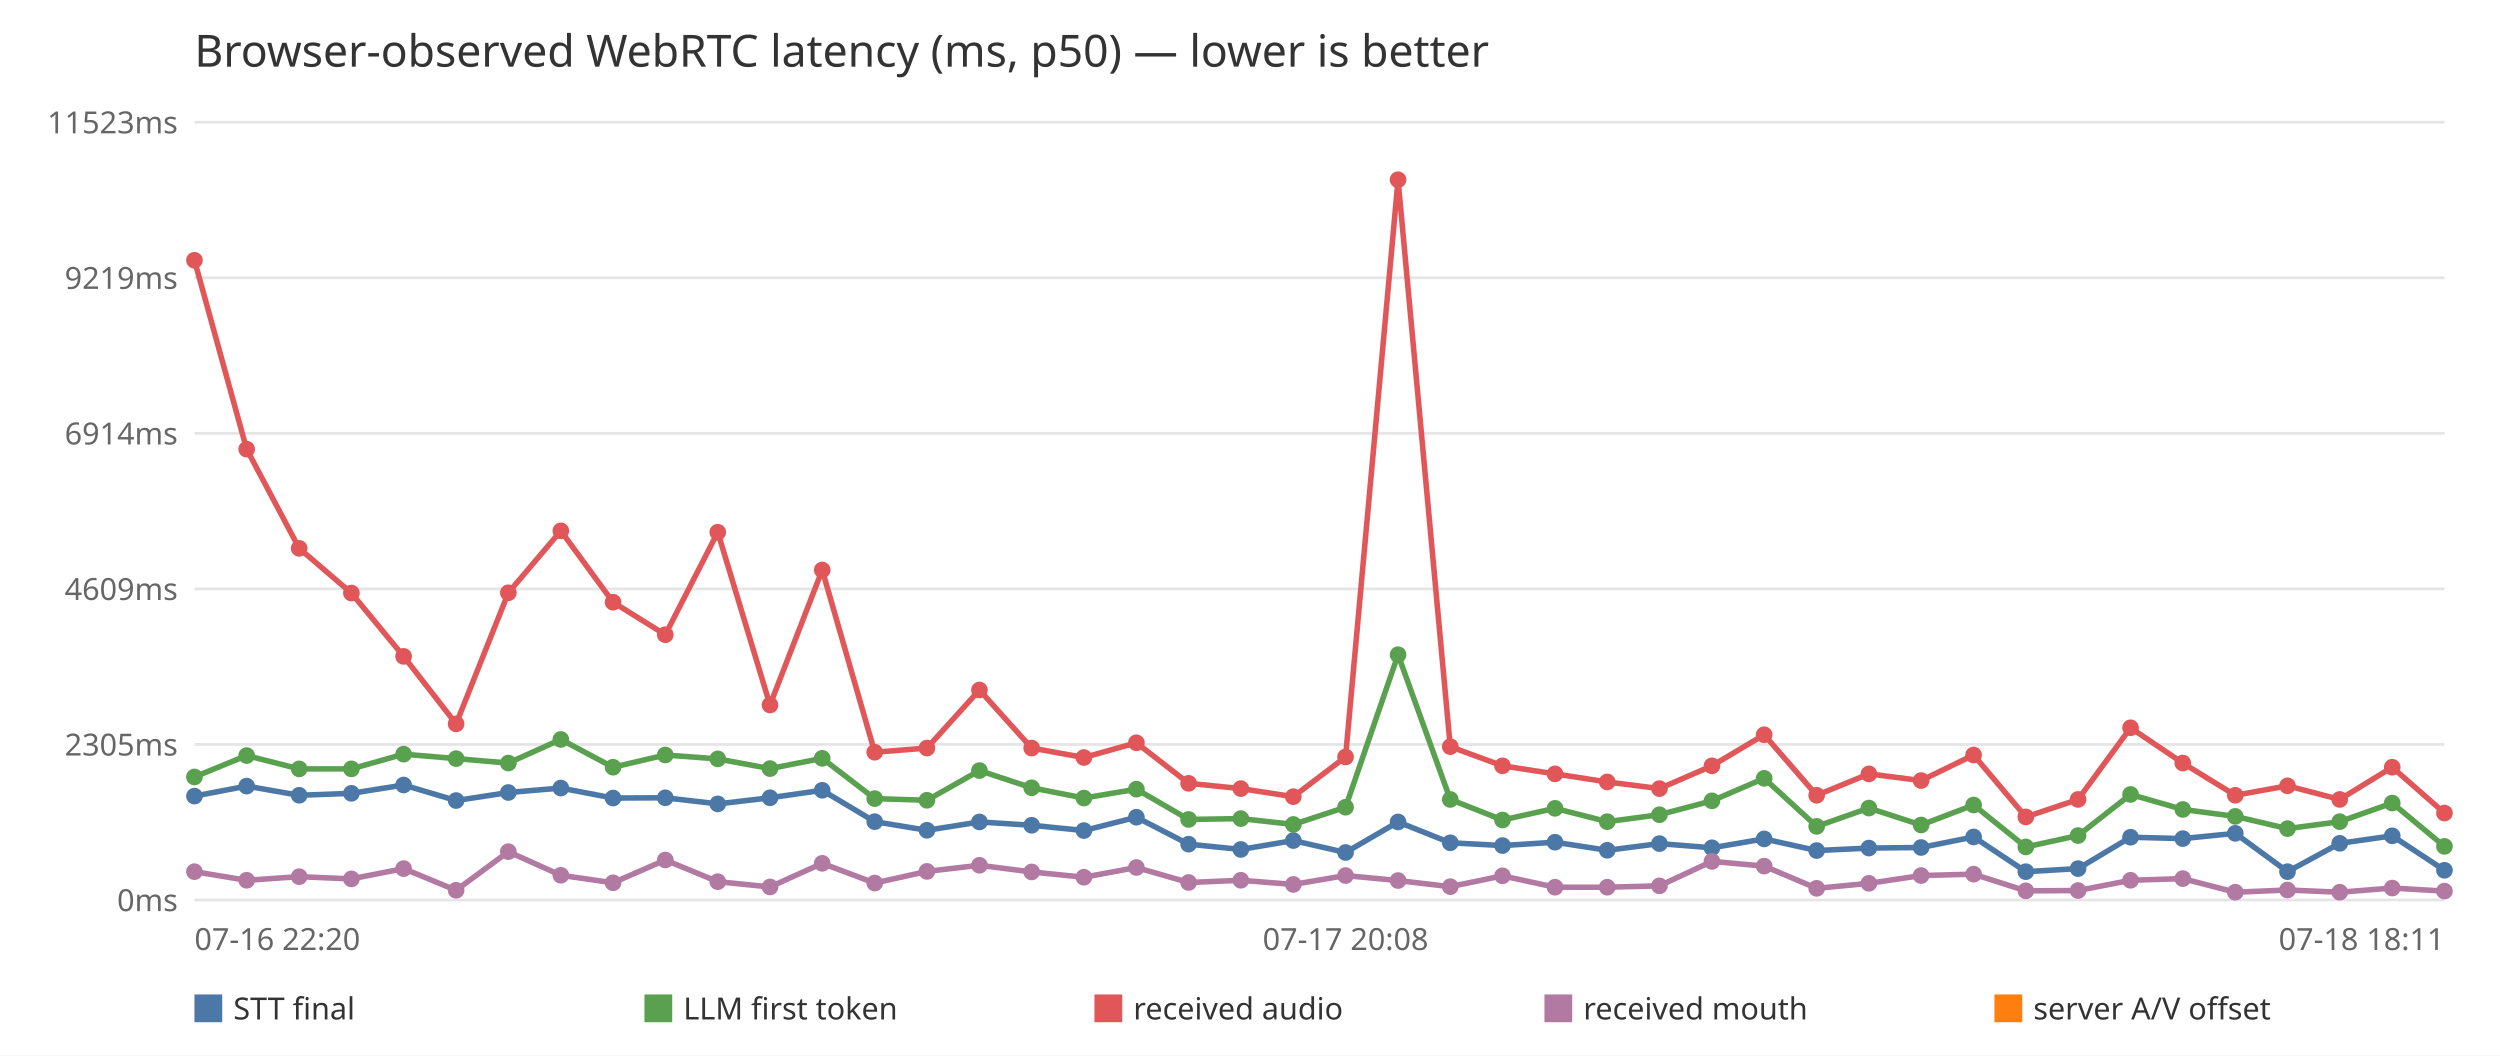
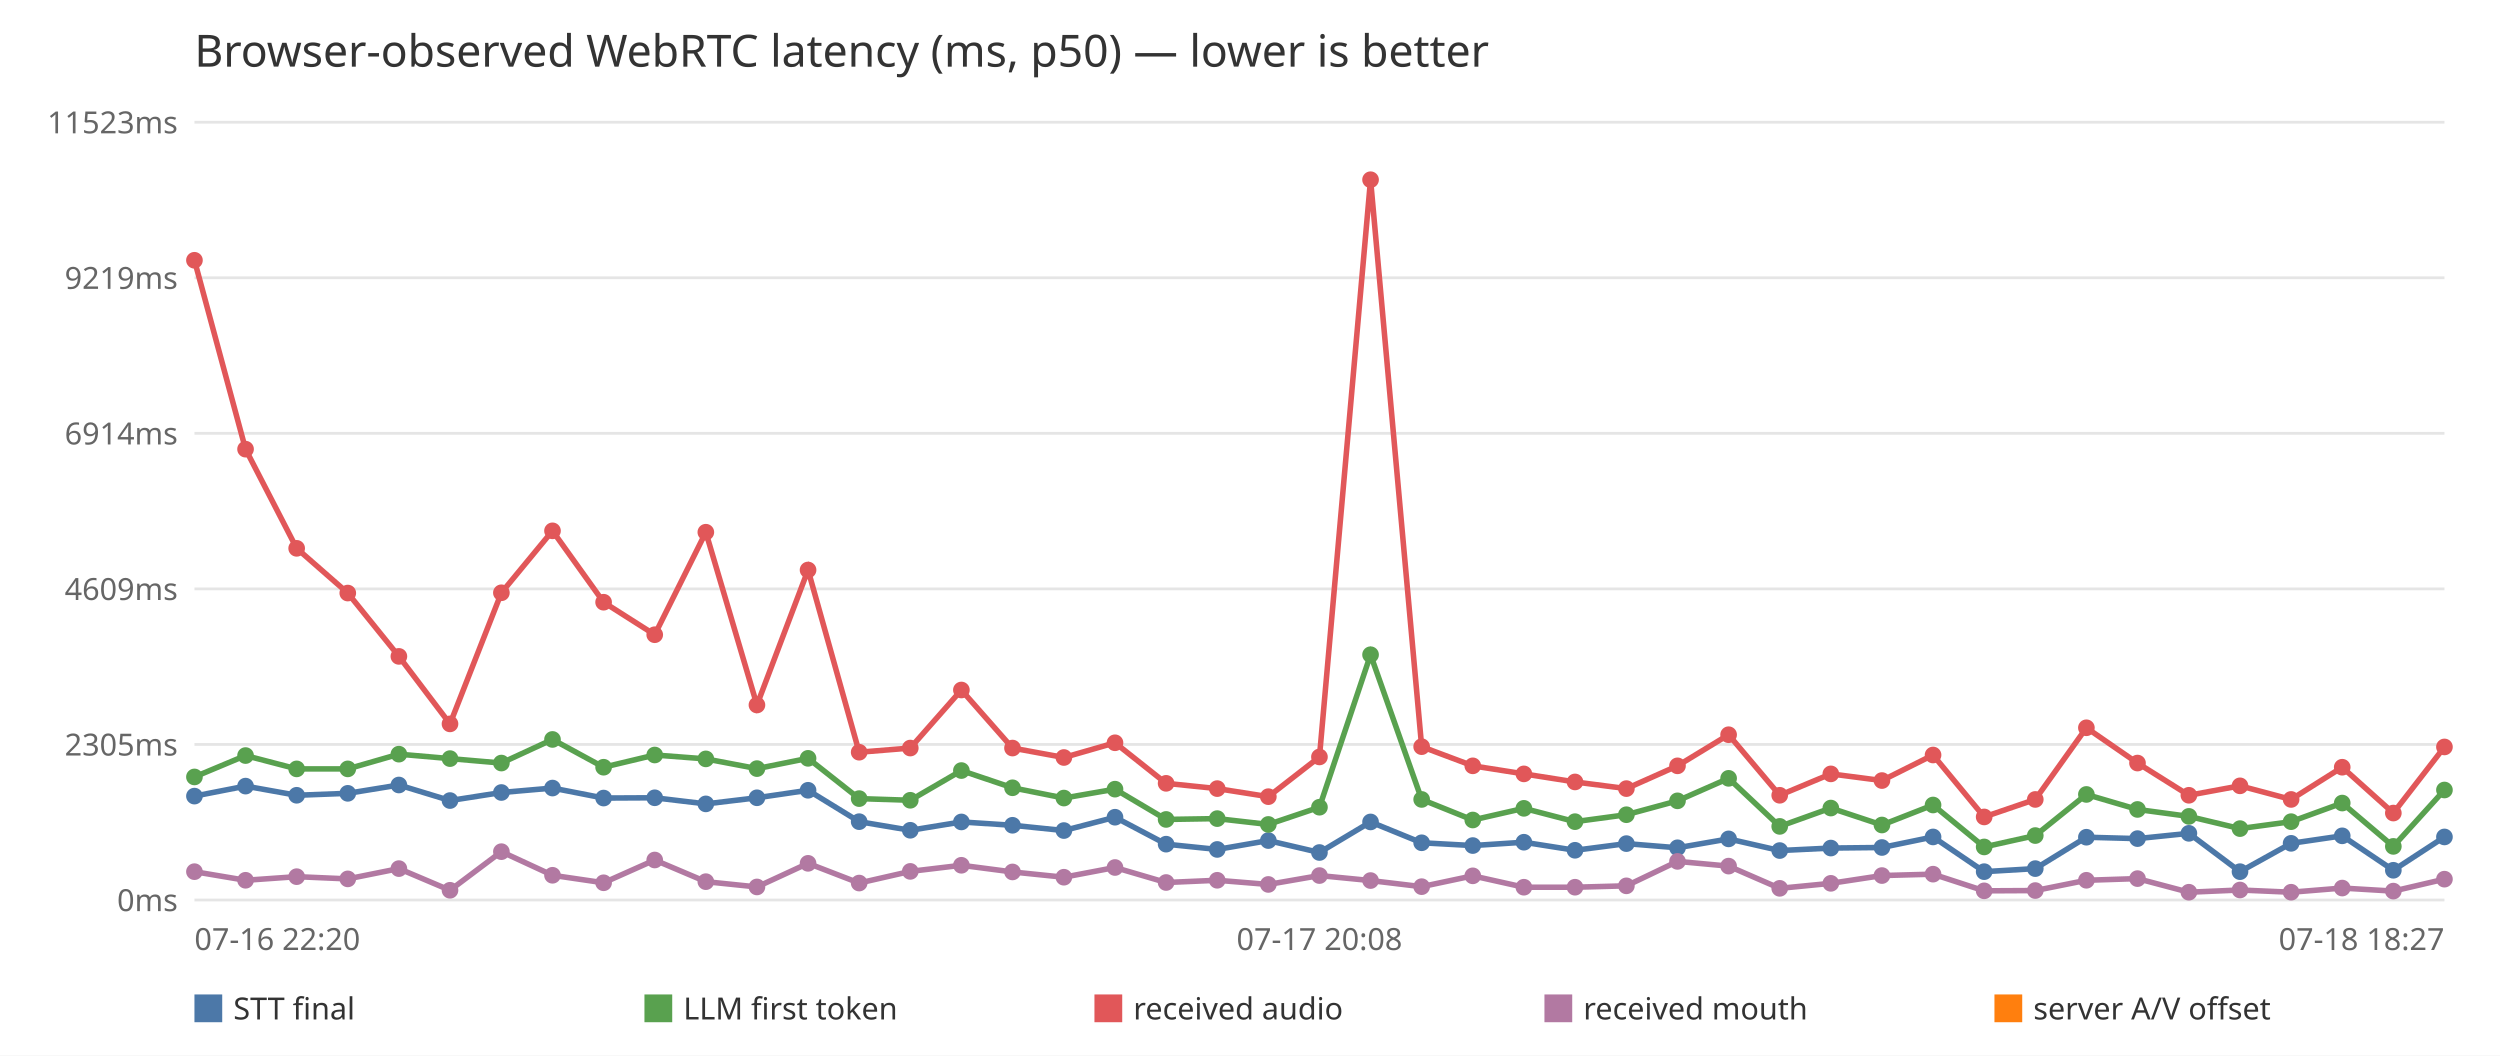
<svg xmlns="http://www.w3.org/2000/svg" width="900" height="380" viewBox="0 0 900 380" font-family="sans-serif">
  <rect width="900" height="380" fill="white" />
  <text x="70" y="24" font-size="16" fill="#333">Browser-observed WebRTC latency (ms, p50) — lower is better</text>
  <line x1="70" y1="324.0" x2="880" y2="324.0" stroke="#e5e5e5" />
  <text x="64" y="328.0" font-size="11" fill="#666" text-anchor="end">0ms</text>
  <line x1="70" y1="268.0" x2="880" y2="268.0" stroke="#e5e5e5" />
  <text x="64" y="272.0" font-size="11" fill="#666" text-anchor="end">2305ms</text>
  <line x1="70" y1="212.0" x2="880" y2="212.0" stroke="#e5e5e5" />
  <text x="64" y="216.0" font-size="11" fill="#666" text-anchor="end">4609ms</text>
  <line x1="70" y1="156.0" x2="880" y2="156.0" stroke="#e5e5e5" />
  <text x="64" y="160.0" font-size="11" fill="#666" text-anchor="end">6914ms</text>
  <line x1="70" y1="100.0" x2="880" y2="100.0" stroke="#e5e5e5" />
  <text x="64" y="104.0" font-size="11" fill="#666" text-anchor="end">9219ms</text>
  <line x1="70" y1="44.0" x2="880" y2="44.0" stroke="#e5e5e5" />
  <text x="64" y="48.0" font-size="11" fill="#666" text-anchor="end">11523ms</text>
  <text x="70.0" y="342" font-size="11" fill="#666" text-anchor="start">07-16 22:20</text>
-   <text x="484.4" y="342" font-size="11" fill="#666" text-anchor="middle">07-17 20:08</text>
-   <text x="880.0" y="342" font-size="11" fill="#666" text-anchor="end">07-18 18:11</text>
-   <polyline points="70.0,286.6 88.8,283.0 107.7,286.3 126.5,285.6 145.3,282.6 164.2,288.2 183.0,285.3 201.9,283.7 220.7,287.3 239.5,287.2 258.4,289.4 277.2,287.2 296.0,284.5 314.9,295.8 333.7,298.9 352.6,295.9 371.4,297.1 390.2,299.0 409.1,294.2 427.9,303.9 446.7,305.8 465.6,302.6 484.4,306.9 503.3,295.9 522.1,303.4 540.9,304.4 559.8,303.2 578.6,306.1 597.4,303.7 616.3,305.2 635.1,302.0 654.0,306.2 672.8,305.3 691.6,305.1 710.5,301.3 729.3,313.8 748.1,312.7 767.0,301.4 785.8,301.9 804.7,300.0 823.5,313.8 842.3,303.6 861.2,300.9 880.0,313.3" fill="none" stroke="#4c78a8" stroke-width="2" />
+   <text x="475.0" y="342" font-size="11" fill="#666" text-anchor="middle">07-17 20:08</text>
+   <text x="880.0" y="342" font-size="11" fill="#666" text-anchor="end">07-18 18:27</text>
+   <polyline points="70.0,286.6 88.4,283.0 106.8,286.3 125.2,285.6 143.6,282.6 162.0,288.2 180.5,285.3 198.9,283.7 217.3,287.3 235.7,287.2 254.1,289.4 272.5,287.2 290.9,284.5 309.3,295.8 327.7,298.9 346.1,295.9 364.5,297.1 383.0,299.0 401.4,294.2 419.8,303.9 438.2,305.8 456.6,302.6 475.0,306.9 493.4,295.9 511.8,303.4 530.2,304.4 548.6,303.2 567.0,306.1 585.5,303.7 603.9,305.2 622.3,302.0 640.7,306.2 659.1,305.3 677.5,305.1 695.9,301.3 714.3,313.8 732.7,312.7 751.1,301.4 769.5,301.9 788.0,300.0 806.4,313.8 824.8,303.6 843.2,300.9 861.6,313.3 880.0,301.3" fill="none" stroke="#4c78a8" stroke-width="2" />
  <circle cx="70.0" cy="286.6" r="3" fill="#4c78a8" />
-   <circle cx="88.8" cy="283.0" r="3" fill="#4c78a8" />
-   <circle cx="107.7" cy="286.3" r="3" fill="#4c78a8" />
-   <circle cx="126.5" cy="285.6" r="3" fill="#4c78a8" />
-   <circle cx="145.3" cy="282.6" r="3" fill="#4c78a8" />
-   <circle cx="164.2" cy="288.2" r="3" fill="#4c78a8" />
-   <circle cx="183.0" cy="285.3" r="3" fill="#4c78a8" />
-   <circle cx="201.9" cy="283.7" r="3" fill="#4c78a8" />
-   <circle cx="220.7" cy="287.3" r="3" fill="#4c78a8" />
-   <circle cx="239.5" cy="287.2" r="3" fill="#4c78a8" />
-   <circle cx="258.4" cy="289.4" r="3" fill="#4c78a8" />
-   <circle cx="277.2" cy="287.2" r="3" fill="#4c78a8" />
-   <circle cx="296.0" cy="284.5" r="3" fill="#4c78a8" />
-   <circle cx="314.9" cy="295.8" r="3" fill="#4c78a8" />
-   <circle cx="333.7" cy="298.9" r="3" fill="#4c78a8" />
-   <circle cx="352.6" cy="295.9" r="3" fill="#4c78a8" />
-   <circle cx="371.4" cy="297.1" r="3" fill="#4c78a8" />
-   <circle cx="390.2" cy="299.0" r="3" fill="#4c78a8" />
-   <circle cx="409.1" cy="294.2" r="3" fill="#4c78a8" />
-   <circle cx="427.9" cy="303.9" r="3" fill="#4c78a8" />
-   <circle cx="446.7" cy="305.8" r="3" fill="#4c78a8" />
-   <circle cx="465.6" cy="302.6" r="3" fill="#4c78a8" />
-   <circle cx="484.4" cy="306.9" r="3" fill="#4c78a8" />
-   <circle cx="503.3" cy="295.9" r="3" fill="#4c78a8" />
-   <circle cx="522.1" cy="303.4" r="3" fill="#4c78a8" />
-   <circle cx="540.9" cy="304.4" r="3" fill="#4c78a8" />
-   <circle cx="559.8" cy="303.2" r="3" fill="#4c78a8" />
-   <circle cx="578.6" cy="306.1" r="3" fill="#4c78a8" />
-   <circle cx="597.4" cy="303.7" r="3" fill="#4c78a8" />
-   <circle cx="616.3" cy="305.2" r="3" fill="#4c78a8" />
-   <circle cx="635.1" cy="302.0" r="3" fill="#4c78a8" />
-   <circle cx="654.0" cy="306.2" r="3" fill="#4c78a8" />
-   <circle cx="672.8" cy="305.3" r="3" fill="#4c78a8" />
-   <circle cx="691.6" cy="305.1" r="3" fill="#4c78a8" />
-   <circle cx="710.5" cy="301.3" r="3" fill="#4c78a8" />
-   <circle cx="729.3" cy="313.8" r="3" fill="#4c78a8" />
-   <circle cx="748.1" cy="312.7" r="3" fill="#4c78a8" />
-   <circle cx="767.0" cy="301.4" r="3" fill="#4c78a8" />
-   <circle cx="785.8" cy="301.9" r="3" fill="#4c78a8" />
-   <circle cx="804.7" cy="300.0" r="3" fill="#4c78a8" />
-   <circle cx="823.5" cy="313.8" r="3" fill="#4c78a8" />
-   <circle cx="842.3" cy="303.6" r="3" fill="#4c78a8" />
-   <circle cx="861.2" cy="300.9" r="3" fill="#4c78a8" />
-   <circle cx="880.0" cy="313.3" r="3" fill="#4c78a8" />
+   <circle cx="88.4" cy="283.0" r="3" fill="#4c78a8" />
+   <circle cx="106.8" cy="286.3" r="3" fill="#4c78a8" />
+   <circle cx="125.2" cy="285.6" r="3" fill="#4c78a8" />
+   <circle cx="143.6" cy="282.6" r="3" fill="#4c78a8" />
+   <circle cx="162.0" cy="288.2" r="3" fill="#4c78a8" />
+   <circle cx="180.5" cy="285.3" r="3" fill="#4c78a8" />
+   <circle cx="198.9" cy="283.7" r="3" fill="#4c78a8" />
+   <circle cx="217.3" cy="287.3" r="3" fill="#4c78a8" />
+   <circle cx="235.7" cy="287.2" r="3" fill="#4c78a8" />
+   <circle cx="254.1" cy="289.4" r="3" fill="#4c78a8" />
+   <circle cx="272.5" cy="287.2" r="3" fill="#4c78a8" />
+   <circle cx="290.9" cy="284.5" r="3" fill="#4c78a8" />
+   <circle cx="309.3" cy="295.8" r="3" fill="#4c78a8" />
+   <circle cx="327.7" cy="298.9" r="3" fill="#4c78a8" />
+   <circle cx="346.1" cy="295.9" r="3" fill="#4c78a8" />
+   <circle cx="364.5" cy="297.1" r="3" fill="#4c78a8" />
+   <circle cx="383.0" cy="299.0" r="3" fill="#4c78a8" />
+   <circle cx="401.4" cy="294.2" r="3" fill="#4c78a8" />
+   <circle cx="419.8" cy="303.9" r="3" fill="#4c78a8" />
+   <circle cx="438.2" cy="305.8" r="3" fill="#4c78a8" />
+   <circle cx="456.6" cy="302.6" r="3" fill="#4c78a8" />
+   <circle cx="475.0" cy="306.9" r="3" fill="#4c78a8" />
+   <circle cx="493.4" cy="295.9" r="3" fill="#4c78a8" />
+   <circle cx="511.8" cy="303.4" r="3" fill="#4c78a8" />
+   <circle cx="530.2" cy="304.4" r="3" fill="#4c78a8" />
+   <circle cx="548.6" cy="303.2" r="3" fill="#4c78a8" />
+   <circle cx="567.0" cy="306.1" r="3" fill="#4c78a8" />
+   <circle cx="585.5" cy="303.7" r="3" fill="#4c78a8" />
+   <circle cx="603.9" cy="305.2" r="3" fill="#4c78a8" />
+   <circle cx="622.3" cy="302.0" r="3" fill="#4c78a8" />
+   <circle cx="640.7" cy="306.2" r="3" fill="#4c78a8" />
+   <circle cx="659.1" cy="305.3" r="3" fill="#4c78a8" />
+   <circle cx="677.5" cy="305.1" r="3" fill="#4c78a8" />
+   <circle cx="695.9" cy="301.3" r="3" fill="#4c78a8" />
+   <circle cx="714.3" cy="313.8" r="3" fill="#4c78a8" />
+   <circle cx="732.7" cy="312.7" r="3" fill="#4c78a8" />
+   <circle cx="751.1" cy="301.4" r="3" fill="#4c78a8" />
+   <circle cx="769.5" cy="301.9" r="3" fill="#4c78a8" />
+   <circle cx="788.0" cy="300.0" r="3" fill="#4c78a8" />
+   <circle cx="806.4" cy="313.8" r="3" fill="#4c78a8" />
+   <circle cx="824.8" cy="303.6" r="3" fill="#4c78a8" />
+   <circle cx="843.2" cy="300.9" r="3" fill="#4c78a8" />
+   <circle cx="861.6" cy="313.3" r="3" fill="#4c78a8" />
+   <circle cx="880.0" cy="301.3" r="3" fill="#4c78a8" />
  <rect x="70.0" y="358" width="10" height="10" fill="#4c78a8" />
  <text x="84.0" y="367" font-size="11" fill="#333">STT final</text>
-   <polyline points="70.0,279.7 88.8,272.0 107.7,276.8 126.5,276.8 145.3,271.5 164.2,273.1 183.0,274.7 201.9,266.2 220.7,276.2 239.5,271.8 258.4,273.2 277.2,276.7 296.0,273.0 314.9,287.5 333.7,288.1 352.6,277.4 371.4,283.6 390.2,287.3 409.1,284.1 427.9,295.0 446.7,294.7 465.6,296.8 484.4,290.6 503.3,235.7 522.1,287.8 540.9,295.2 559.8,291.0 578.6,295.8 597.4,293.3 616.3,288.3 635.1,280.2 654.0,297.5 672.8,290.9 691.6,297.0 710.5,289.8 729.3,304.9 748.1,300.8 767.0,286.0 785.8,291.4 804.7,293.9 823.5,298.3 842.3,295.8 861.2,289.1 880.0,304.7" fill="none" stroke="#59a14f" stroke-width="2" />
+   <polyline points="70.0,279.7 88.4,272.0 106.8,276.8 125.2,276.8 143.6,271.5 162.0,273.1 180.5,274.7 198.9,266.2 217.3,276.2 235.7,271.8 254.1,273.2 272.5,276.7 290.9,273.0 309.3,287.5 327.7,288.1 346.1,277.4 364.5,283.6 383.0,287.3 401.4,284.1 419.8,295.0 438.2,294.7 456.6,296.8 475.0,290.6 493.4,235.7 511.8,287.8 530.2,295.2 548.6,291.0 567.0,295.8 585.5,293.3 603.9,288.3 622.3,280.2 640.7,297.5 659.1,290.9 677.5,297.0 695.9,289.8 714.3,304.9 732.7,300.8 751.1,286.0 769.5,291.4 788.0,293.9 806.4,298.3 824.8,295.8 843.2,289.1 861.6,304.7 880.0,284.4" fill="none" stroke="#59a14f" stroke-width="2" />
  <circle cx="70.0" cy="279.7" r="3" fill="#59a14f" />
-   <circle cx="88.8" cy="272.0" r="3" fill="#59a14f" />
-   <circle cx="107.7" cy="276.8" r="3" fill="#59a14f" />
-   <circle cx="126.5" cy="276.8" r="3" fill="#59a14f" />
-   <circle cx="145.3" cy="271.5" r="3" fill="#59a14f" />
-   <circle cx="164.2" cy="273.1" r="3" fill="#59a14f" />
-   <circle cx="183.0" cy="274.7" r="3" fill="#59a14f" />
-   <circle cx="201.9" cy="266.2" r="3" fill="#59a14f" />
-   <circle cx="220.7" cy="276.2" r="3" fill="#59a14f" />
-   <circle cx="239.5" cy="271.8" r="3" fill="#59a14f" />
-   <circle cx="258.4" cy="273.2" r="3" fill="#59a14f" />
-   <circle cx="277.2" cy="276.7" r="3" fill="#59a14f" />
-   <circle cx="296.0" cy="273.0" r="3" fill="#59a14f" />
-   <circle cx="314.9" cy="287.5" r="3" fill="#59a14f" />
-   <circle cx="333.7" cy="288.1" r="3" fill="#59a14f" />
-   <circle cx="352.6" cy="277.4" r="3" fill="#59a14f" />
-   <circle cx="371.4" cy="283.6" r="3" fill="#59a14f" />
-   <circle cx="390.2" cy="287.3" r="3" fill="#59a14f" />
-   <circle cx="409.1" cy="284.1" r="3" fill="#59a14f" />
-   <circle cx="427.9" cy="295.0" r="3" fill="#59a14f" />
-   <circle cx="446.7" cy="294.7" r="3" fill="#59a14f" />
-   <circle cx="465.6" cy="296.8" r="3" fill="#59a14f" />
-   <circle cx="484.4" cy="290.6" r="3" fill="#59a14f" />
-   <circle cx="503.3" cy="235.7" r="3" fill="#59a14f" />
-   <circle cx="522.1" cy="287.8" r="3" fill="#59a14f" />
-   <circle cx="540.9" cy="295.2" r="3" fill="#59a14f" />
-   <circle cx="559.8" cy="291.0" r="3" fill="#59a14f" />
-   <circle cx="578.6" cy="295.8" r="3" fill="#59a14f" />
-   <circle cx="597.4" cy="293.3" r="3" fill="#59a14f" />
-   <circle cx="616.3" cy="288.3" r="3" fill="#59a14f" />
-   <circle cx="635.1" cy="280.2" r="3" fill="#59a14f" />
-   <circle cx="654.0" cy="297.5" r="3" fill="#59a14f" />
-   <circle cx="672.8" cy="290.9" r="3" fill="#59a14f" />
-   <circle cx="691.6" cy="297.0" r="3" fill="#59a14f" />
-   <circle cx="710.5" cy="289.8" r="3" fill="#59a14f" />
-   <circle cx="729.3" cy="304.9" r="3" fill="#59a14f" />
-   <circle cx="748.1" cy="300.8" r="3" fill="#59a14f" />
-   <circle cx="767.0" cy="286.0" r="3" fill="#59a14f" />
-   <circle cx="785.8" cy="291.4" r="3" fill="#59a14f" />
-   <circle cx="804.7" cy="293.9" r="3" fill="#59a14f" />
-   <circle cx="823.5" cy="298.3" r="3" fill="#59a14f" />
-   <circle cx="842.3" cy="295.8" r="3" fill="#59a14f" />
-   <circle cx="861.2" cy="289.1" r="3" fill="#59a14f" />
-   <circle cx="880.0" cy="304.7" r="3" fill="#59a14f" />
+   <circle cx="88.4" cy="272.0" r="3" fill="#59a14f" />
+   <circle cx="106.8" cy="276.8" r="3" fill="#59a14f" />
+   <circle cx="125.2" cy="276.8" r="3" fill="#59a14f" />
+   <circle cx="143.6" cy="271.5" r="3" fill="#59a14f" />
+   <circle cx="162.0" cy="273.1" r="3" fill="#59a14f" />
+   <circle cx="180.5" cy="274.7" r="3" fill="#59a14f" />
+   <circle cx="198.9" cy="266.2" r="3" fill="#59a14f" />
+   <circle cx="217.3" cy="276.2" r="3" fill="#59a14f" />
+   <circle cx="235.7" cy="271.8" r="3" fill="#59a14f" />
+   <circle cx="254.1" cy="273.2" r="3" fill="#59a14f" />
+   <circle cx="272.5" cy="276.7" r="3" fill="#59a14f" />
+   <circle cx="290.9" cy="273.0" r="3" fill="#59a14f" />
+   <circle cx="309.3" cy="287.5" r="3" fill="#59a14f" />
+   <circle cx="327.7" cy="288.1" r="3" fill="#59a14f" />
+   <circle cx="346.1" cy="277.4" r="3" fill="#59a14f" />
+   <circle cx="364.5" cy="283.6" r="3" fill="#59a14f" />
+   <circle cx="383.0" cy="287.3" r="3" fill="#59a14f" />
+   <circle cx="401.4" cy="284.1" r="3" fill="#59a14f" />
+   <circle cx="419.8" cy="295.0" r="3" fill="#59a14f" />
+   <circle cx="438.2" cy="294.7" r="3" fill="#59a14f" />
+   <circle cx="456.6" cy="296.8" r="3" fill="#59a14f" />
+   <circle cx="475.0" cy="290.6" r="3" fill="#59a14f" />
+   <circle cx="493.4" cy="235.7" r="3" fill="#59a14f" />
+   <circle cx="511.8" cy="287.8" r="3" fill="#59a14f" />
+   <circle cx="530.2" cy="295.2" r="3" fill="#59a14f" />
+   <circle cx="548.6" cy="291.0" r="3" fill="#59a14f" />
+   <circle cx="567.0" cy="295.8" r="3" fill="#59a14f" />
+   <circle cx="585.5" cy="293.3" r="3" fill="#59a14f" />
+   <circle cx="603.9" cy="288.3" r="3" fill="#59a14f" />
+   <circle cx="622.3" cy="280.2" r="3" fill="#59a14f" />
+   <circle cx="640.7" cy="297.5" r="3" fill="#59a14f" />
+   <circle cx="659.1" cy="290.9" r="3" fill="#59a14f" />
+   <circle cx="677.5" cy="297.0" r="3" fill="#59a14f" />
+   <circle cx="695.9" cy="289.8" r="3" fill="#59a14f" />
+   <circle cx="714.3" cy="304.9" r="3" fill="#59a14f" />
+   <circle cx="732.7" cy="300.8" r="3" fill="#59a14f" />
+   <circle cx="751.1" cy="286.0" r="3" fill="#59a14f" />
+   <circle cx="769.5" cy="291.4" r="3" fill="#59a14f" />
+   <circle cx="788.0" cy="293.9" r="3" fill="#59a14f" />
+   <circle cx="806.4" cy="298.3" r="3" fill="#59a14f" />
+   <circle cx="824.8" cy="295.8" r="3" fill="#59a14f" />
+   <circle cx="843.2" cy="289.1" r="3" fill="#59a14f" />
+   <circle cx="861.6" cy="304.7" r="3" fill="#59a14f" />
+   <circle cx="880.0" cy="284.4" r="3" fill="#59a14f" />
  <rect x="232.0" y="358" width="10" height="10" fill="#59a14f" />
  <text x="246.0" y="367" font-size="11" fill="#333">LLM first token</text>
-   <polyline points="70.0,93.7 88.8,161.7 107.7,197.4 126.5,213.5 145.3,236.3 164.2,260.6 183.0,213.4 201.9,191.1 220.7,216.8 239.5,228.5 258.4,191.6 277.2,253.8 296.0,205.2 314.9,270.8 333.7,269.3 352.6,248.4 371.4,269.3 390.2,272.7 409.1,267.4 427.9,282.0 446.7,283.9 465.6,286.8 484.4,272.5 503.3,64.7 522.1,268.8 540.9,275.7 559.8,278.6 578.6,281.5 597.4,283.9 616.3,275.7 635.1,264.5 654.0,286.3 672.8,278.6 691.6,281.0 710.5,271.8 729.3,294.1 748.1,287.8 767.0,262.0 785.8,274.7 804.7,286.3 823.5,282.9 842.3,287.8 861.2,276.2 880.0,292.7" fill="none" stroke="#e15759" stroke-width="2" />
+   <polyline points="70.0,93.7 88.4,161.7 106.8,197.4 125.2,213.5 143.6,236.3 162.0,260.6 180.5,213.4 198.9,191.1 217.3,216.8 235.7,228.5 254.1,191.6 272.5,253.8 290.9,205.2 309.3,270.8 327.7,269.3 346.1,248.4 364.5,269.3 383.0,272.7 401.4,267.4 419.8,282.0 438.2,283.9 456.6,286.8 475.0,272.5 493.4,64.7 511.8,268.8 530.2,275.7 548.6,278.6 567.0,281.5 585.5,283.9 603.9,275.7 622.3,264.5 640.7,286.3 659.1,278.6 677.5,281.0 695.9,271.8 714.3,294.1 732.7,287.8 751.1,262.0 769.5,274.7 788.0,286.3 806.4,282.9 824.8,287.8 843.2,276.2 861.6,292.7 880.0,268.9" fill="none" stroke="#e15759" stroke-width="2" />
  <circle cx="70.0" cy="93.7" r="3" fill="#e15759" />
-   <circle cx="88.8" cy="161.7" r="3" fill="#e15759" />
-   <circle cx="107.7" cy="197.4" r="3" fill="#e15759" />
-   <circle cx="126.5" cy="213.5" r="3" fill="#e15759" />
-   <circle cx="145.3" cy="236.3" r="3" fill="#e15759" />
-   <circle cx="164.2" cy="260.6" r="3" fill="#e15759" />
-   <circle cx="183.0" cy="213.4" r="3" fill="#e15759" />
-   <circle cx="201.9" cy="191.1" r="3" fill="#e15759" />
-   <circle cx="220.7" cy="216.8" r="3" fill="#e15759" />
-   <circle cx="239.5" cy="228.5" r="3" fill="#e15759" />
-   <circle cx="258.4" cy="191.6" r="3" fill="#e15759" />
-   <circle cx="277.2" cy="253.8" r="3" fill="#e15759" />
-   <circle cx="296.0" cy="205.2" r="3" fill="#e15759" />
-   <circle cx="314.9" cy="270.8" r="3" fill="#e15759" />
-   <circle cx="333.7" cy="269.3" r="3" fill="#e15759" />
-   <circle cx="352.6" cy="248.4" r="3" fill="#e15759" />
-   <circle cx="371.4" cy="269.3" r="3" fill="#e15759" />
-   <circle cx="390.2" cy="272.7" r="3" fill="#e15759" />
-   <circle cx="409.1" cy="267.4" r="3" fill="#e15759" />
-   <circle cx="427.9" cy="282.0" r="3" fill="#e15759" />
-   <circle cx="446.7" cy="283.9" r="3" fill="#e15759" />
-   <circle cx="465.6" cy="286.8" r="3" fill="#e15759" />
-   <circle cx="484.4" cy="272.5" r="3" fill="#e15759" />
-   <circle cx="503.3" cy="64.7" r="3" fill="#e15759" />
-   <circle cx="522.1" cy="268.8" r="3" fill="#e15759" />
-   <circle cx="540.9" cy="275.7" r="3" fill="#e15759" />
-   <circle cx="559.8" cy="278.6" r="3" fill="#e15759" />
-   <circle cx="578.6" cy="281.5" r="3" fill="#e15759" />
-   <circle cx="597.4" cy="283.9" r="3" fill="#e15759" />
-   <circle cx="616.3" cy="275.7" r="3" fill="#e15759" />
-   <circle cx="635.1" cy="264.5" r="3" fill="#e15759" />
-   <circle cx="654.0" cy="286.3" r="3" fill="#e15759" />
-   <circle cx="672.8" cy="278.6" r="3" fill="#e15759" />
-   <circle cx="691.6" cy="281.0" r="3" fill="#e15759" />
-   <circle cx="710.5" cy="271.8" r="3" fill="#e15759" />
-   <circle cx="729.3" cy="294.1" r="3" fill="#e15759" />
-   <circle cx="748.1" cy="287.8" r="3" fill="#e15759" />
-   <circle cx="767.0" cy="262.0" r="3" fill="#e15759" />
-   <circle cx="785.8" cy="274.7" r="3" fill="#e15759" />
-   <circle cx="804.7" cy="286.3" r="3" fill="#e15759" />
-   <circle cx="823.5" cy="282.9" r="3" fill="#e15759" />
-   <circle cx="842.3" cy="287.8" r="3" fill="#e15759" />
-   <circle cx="861.2" cy="276.2" r="3" fill="#e15759" />
-   <circle cx="880.0" cy="292.7" r="3" fill="#e15759" />
+   <circle cx="88.4" cy="161.7" r="3" fill="#e15759" />
+   <circle cx="106.8" cy="197.4" r="3" fill="#e15759" />
+   <circle cx="125.2" cy="213.5" r="3" fill="#e15759" />
+   <circle cx="143.6" cy="236.3" r="3" fill="#e15759" />
+   <circle cx="162.0" cy="260.6" r="3" fill="#e15759" />
+   <circle cx="180.5" cy="213.4" r="3" fill="#e15759" />
+   <circle cx="198.9" cy="191.1" r="3" fill="#e15759" />
+   <circle cx="217.3" cy="216.8" r="3" fill="#e15759" />
+   <circle cx="235.7" cy="228.5" r="3" fill="#e15759" />
+   <circle cx="254.1" cy="191.6" r="3" fill="#e15759" />
+   <circle cx="272.5" cy="253.8" r="3" fill="#e15759" />
+   <circle cx="290.9" cy="205.2" r="3" fill="#e15759" />
+   <circle cx="309.3" cy="270.8" r="3" fill="#e15759" />
+   <circle cx="327.7" cy="269.3" r="3" fill="#e15759" />
+   <circle cx="346.1" cy="248.4" r="3" fill="#e15759" />
+   <circle cx="364.5" cy="269.3" r="3" fill="#e15759" />
+   <circle cx="383.0" cy="272.7" r="3" fill="#e15759" />
+   <circle cx="401.4" cy="267.4" r="3" fill="#e15759" />
+   <circle cx="419.8" cy="282.0" r="3" fill="#e15759" />
+   <circle cx="438.2" cy="283.9" r="3" fill="#e15759" />
+   <circle cx="456.6" cy="286.8" r="3" fill="#e15759" />
+   <circle cx="475.0" cy="272.5" r="3" fill="#e15759" />
+   <circle cx="493.4" cy="64.7" r="3" fill="#e15759" />
+   <circle cx="511.8" cy="268.8" r="3" fill="#e15759" />
+   <circle cx="530.2" cy="275.7" r="3" fill="#e15759" />
+   <circle cx="548.6" cy="278.6" r="3" fill="#e15759" />
+   <circle cx="567.0" cy="281.5" r="3" fill="#e15759" />
+   <circle cx="585.5" cy="283.9" r="3" fill="#e15759" />
+   <circle cx="603.9" cy="275.7" r="3" fill="#e15759" />
+   <circle cx="622.3" cy="264.5" r="3" fill="#e15759" />
+   <circle cx="640.7" cy="286.3" r="3" fill="#e15759" />
+   <circle cx="659.1" cy="278.6" r="3" fill="#e15759" />
+   <circle cx="677.5" cy="281.0" r="3" fill="#e15759" />
+   <circle cx="695.9" cy="271.8" r="3" fill="#e15759" />
+   <circle cx="714.3" cy="294.1" r="3" fill="#e15759" />
+   <circle cx="732.7" cy="287.8" r="3" fill="#e15759" />
+   <circle cx="751.1" cy="262.0" r="3" fill="#e15759" />
+   <circle cx="769.5" cy="274.7" r="3" fill="#e15759" />
+   <circle cx="788.0" cy="286.3" r="3" fill="#e15759" />
+   <circle cx="806.4" cy="282.9" r="3" fill="#e15759" />
+   <circle cx="824.8" cy="287.8" r="3" fill="#e15759" />
+   <circle cx="843.2" cy="276.2" r="3" fill="#e15759" />
+   <circle cx="861.6" cy="292.7" r="3" fill="#e15759" />
+   <circle cx="880.0" cy="268.9" r="3" fill="#e15759" />
  <rect x="394.0" y="358" width="10" height="10" fill="#e15759" />
  <text x="408.0" y="367" font-size="11" fill="#333">received audio</text>
-   <polyline points="70.0,313.8 88.8,316.9 107.7,315.6 126.5,316.4 145.3,312.7 164.2,320.5 183.0,306.6 201.9,315.1 220.7,317.8 239.5,309.6 258.4,317.4 277.2,319.3 296.0,310.8 314.9,317.9 333.7,313.7 352.6,311.5 371.4,313.9 390.2,315.8 409.1,312.3 427.9,317.7 446.7,316.9 465.6,318.4 484.4,315.2 503.3,317.0 522.1,319.2 540.9,315.3 559.8,319.4 578.6,319.4 597.4,318.9 616.3,310.1 635.1,311.8 654.0,319.8 672.8,318.0 691.6,315.2 710.5,314.7 729.3,320.7 748.1,320.6 767.0,316.9 785.8,316.3 804.7,321.2 823.5,320.4 842.3,321.2 861.2,319.7 880.0,320.8" fill="none" stroke="#b279a2" stroke-width="2" />
+   <polyline points="70.0,313.8 88.4,316.9 106.8,315.6 125.2,316.4 143.6,312.7 162.0,320.5 180.5,306.6 198.9,315.1 217.3,317.8 235.7,309.6 254.1,317.4 272.5,319.3 290.9,310.8 309.3,317.9 327.7,313.7 346.1,311.5 364.5,313.9 383.0,315.8 401.4,312.3 419.8,317.7 438.2,316.9 456.6,318.4 475.0,315.2 493.4,317.0 511.8,319.2 530.2,315.3 548.6,319.4 567.0,319.4 585.5,318.9 603.9,310.1 622.3,311.8 640.7,319.8 659.1,318.0 677.5,315.2 695.9,314.7 714.3,320.7 732.7,320.6 751.1,316.9 769.5,316.3 788.0,321.2 806.4,320.4 824.8,321.2 843.2,319.7 861.6,320.8 880.0,316.5" fill="none" stroke="#b279a2" stroke-width="2" />
  <circle cx="70.0" cy="313.8" r="3" fill="#b279a2" />
-   <circle cx="88.8" cy="316.9" r="3" fill="#b279a2" />
-   <circle cx="107.7" cy="315.6" r="3" fill="#b279a2" />
-   <circle cx="126.5" cy="316.4" r="3" fill="#b279a2" />
-   <circle cx="145.3" cy="312.7" r="3" fill="#b279a2" />
-   <circle cx="164.2" cy="320.5" r="3" fill="#b279a2" />
-   <circle cx="183.0" cy="306.6" r="3" fill="#b279a2" />
-   <circle cx="201.9" cy="315.1" r="3" fill="#b279a2" />
-   <circle cx="220.7" cy="317.8" r="3" fill="#b279a2" />
-   <circle cx="239.5" cy="309.6" r="3" fill="#b279a2" />
-   <circle cx="258.4" cy="317.4" r="3" fill="#b279a2" />
-   <circle cx="277.2" cy="319.3" r="3" fill="#b279a2" />
-   <circle cx="296.0" cy="310.8" r="3" fill="#b279a2" />
-   <circle cx="314.9" cy="317.9" r="3" fill="#b279a2" />
-   <circle cx="333.7" cy="313.7" r="3" fill="#b279a2" />
-   <circle cx="352.6" cy="311.5" r="3" fill="#b279a2" />
-   <circle cx="371.4" cy="313.9" r="3" fill="#b279a2" />
-   <circle cx="390.2" cy="315.8" r="3" fill="#b279a2" />
-   <circle cx="409.1" cy="312.3" r="3" fill="#b279a2" />
-   <circle cx="427.9" cy="317.7" r="3" fill="#b279a2" />
-   <circle cx="446.7" cy="316.9" r="3" fill="#b279a2" />
-   <circle cx="465.6" cy="318.4" r="3" fill="#b279a2" />
-   <circle cx="484.4" cy="315.2" r="3" fill="#b279a2" />
-   <circle cx="503.3" cy="317.0" r="3" fill="#b279a2" />
-   <circle cx="522.1" cy="319.2" r="3" fill="#b279a2" />
-   <circle cx="540.9" cy="315.3" r="3" fill="#b279a2" />
-   <circle cx="559.8" cy="319.4" r="3" fill="#b279a2" />
-   <circle cx="578.6" cy="319.4" r="3" fill="#b279a2" />
-   <circle cx="597.4" cy="318.9" r="3" fill="#b279a2" />
-   <circle cx="616.3" cy="310.1" r="3" fill="#b279a2" />
-   <circle cx="635.1" cy="311.8" r="3" fill="#b279a2" />
-   <circle cx="654.0" cy="319.8" r="3" fill="#b279a2" />
-   <circle cx="672.8" cy="318.0" r="3" fill="#b279a2" />
-   <circle cx="691.6" cy="315.2" r="3" fill="#b279a2" />
-   <circle cx="710.5" cy="314.7" r="3" fill="#b279a2" />
-   <circle cx="729.3" cy="320.7" r="3" fill="#b279a2" />
-   <circle cx="748.1" cy="320.6" r="3" fill="#b279a2" />
-   <circle cx="767.0" cy="316.9" r="3" fill="#b279a2" />
-   <circle cx="785.8" cy="316.3" r="3" fill="#b279a2" />
-   <circle cx="804.7" cy="321.2" r="3" fill="#b279a2" />
-   <circle cx="823.5" cy="320.4" r="3" fill="#b279a2" />
-   <circle cx="842.3" cy="321.2" r="3" fill="#b279a2" />
-   <circle cx="861.2" cy="319.7" r="3" fill="#b279a2" />
-   <circle cx="880.0" cy="320.8" r="3" fill="#b279a2" />
+   <circle cx="88.4" cy="316.9" r="3" fill="#b279a2" />
+   <circle cx="106.8" cy="315.6" r="3" fill="#b279a2" />
+   <circle cx="125.2" cy="316.4" r="3" fill="#b279a2" />
+   <circle cx="143.6" cy="312.7" r="3" fill="#b279a2" />
+   <circle cx="162.0" cy="320.5" r="3" fill="#b279a2" />
+   <circle cx="180.5" cy="306.6" r="3" fill="#b279a2" />
+   <circle cx="198.9" cy="315.1" r="3" fill="#b279a2" />
+   <circle cx="217.3" cy="317.8" r="3" fill="#b279a2" />
+   <circle cx="235.7" cy="309.6" r="3" fill="#b279a2" />
+   <circle cx="254.1" cy="317.4" r="3" fill="#b279a2" />
+   <circle cx="272.5" cy="319.3" r="3" fill="#b279a2" />
+   <circle cx="290.9" cy="310.8" r="3" fill="#b279a2" />
+   <circle cx="309.3" cy="317.9" r="3" fill="#b279a2" />
+   <circle cx="327.7" cy="313.7" r="3" fill="#b279a2" />
+   <circle cx="346.1" cy="311.5" r="3" fill="#b279a2" />
+   <circle cx="364.5" cy="313.9" r="3" fill="#b279a2" />
+   <circle cx="383.0" cy="315.8" r="3" fill="#b279a2" />
+   <circle cx="401.4" cy="312.3" r="3" fill="#b279a2" />
+   <circle cx="419.8" cy="317.7" r="3" fill="#b279a2" />
+   <circle cx="438.2" cy="316.9" r="3" fill="#b279a2" />
+   <circle cx="456.6" cy="318.4" r="3" fill="#b279a2" />
+   <circle cx="475.0" cy="315.2" r="3" fill="#b279a2" />
+   <circle cx="493.4" cy="317.0" r="3" fill="#b279a2" />
+   <circle cx="511.8" cy="319.2" r="3" fill="#b279a2" />
+   <circle cx="530.2" cy="315.3" r="3" fill="#b279a2" />
+   <circle cx="548.6" cy="319.4" r="3" fill="#b279a2" />
+   <circle cx="567.0" cy="319.4" r="3" fill="#b279a2" />
+   <circle cx="585.5" cy="318.9" r="3" fill="#b279a2" />
+   <circle cx="603.9" cy="310.1" r="3" fill="#b279a2" />
+   <circle cx="622.3" cy="311.8" r="3" fill="#b279a2" />
+   <circle cx="640.7" cy="319.8" r="3" fill="#b279a2" />
+   <circle cx="659.1" cy="318.0" r="3" fill="#b279a2" />
+   <circle cx="677.5" cy="315.2" r="3" fill="#b279a2" />
+   <circle cx="695.9" cy="314.7" r="3" fill="#b279a2" />
+   <circle cx="714.3" cy="320.7" r="3" fill="#b279a2" />
+   <circle cx="732.7" cy="320.6" r="3" fill="#b279a2" />
+   <circle cx="751.1" cy="316.9" r="3" fill="#b279a2" />
+   <circle cx="769.5" cy="316.3" r="3" fill="#b279a2" />
+   <circle cx="788.0" cy="321.2" r="3" fill="#b279a2" />
+   <circle cx="806.4" cy="320.4" r="3" fill="#b279a2" />
+   <circle cx="824.8" cy="321.2" r="3" fill="#b279a2" />
+   <circle cx="843.2" cy="319.7" r="3" fill="#b279a2" />
+   <circle cx="861.6" cy="320.8" r="3" fill="#b279a2" />
+   <circle cx="880.0" cy="316.5" r="3" fill="#b279a2" />
  <rect x="556.0" y="358" width="10" height="10" fill="#b279a2" />
  <text x="570.0" y="367" font-size="11" fill="#333">received mouth</text>
  <rect x="718.0" y="358" width="10" height="10" fill="#ff7f0e" />
  <text x="732.0" y="367" font-size="11" fill="#333">server A/V offset</text>
</svg>
